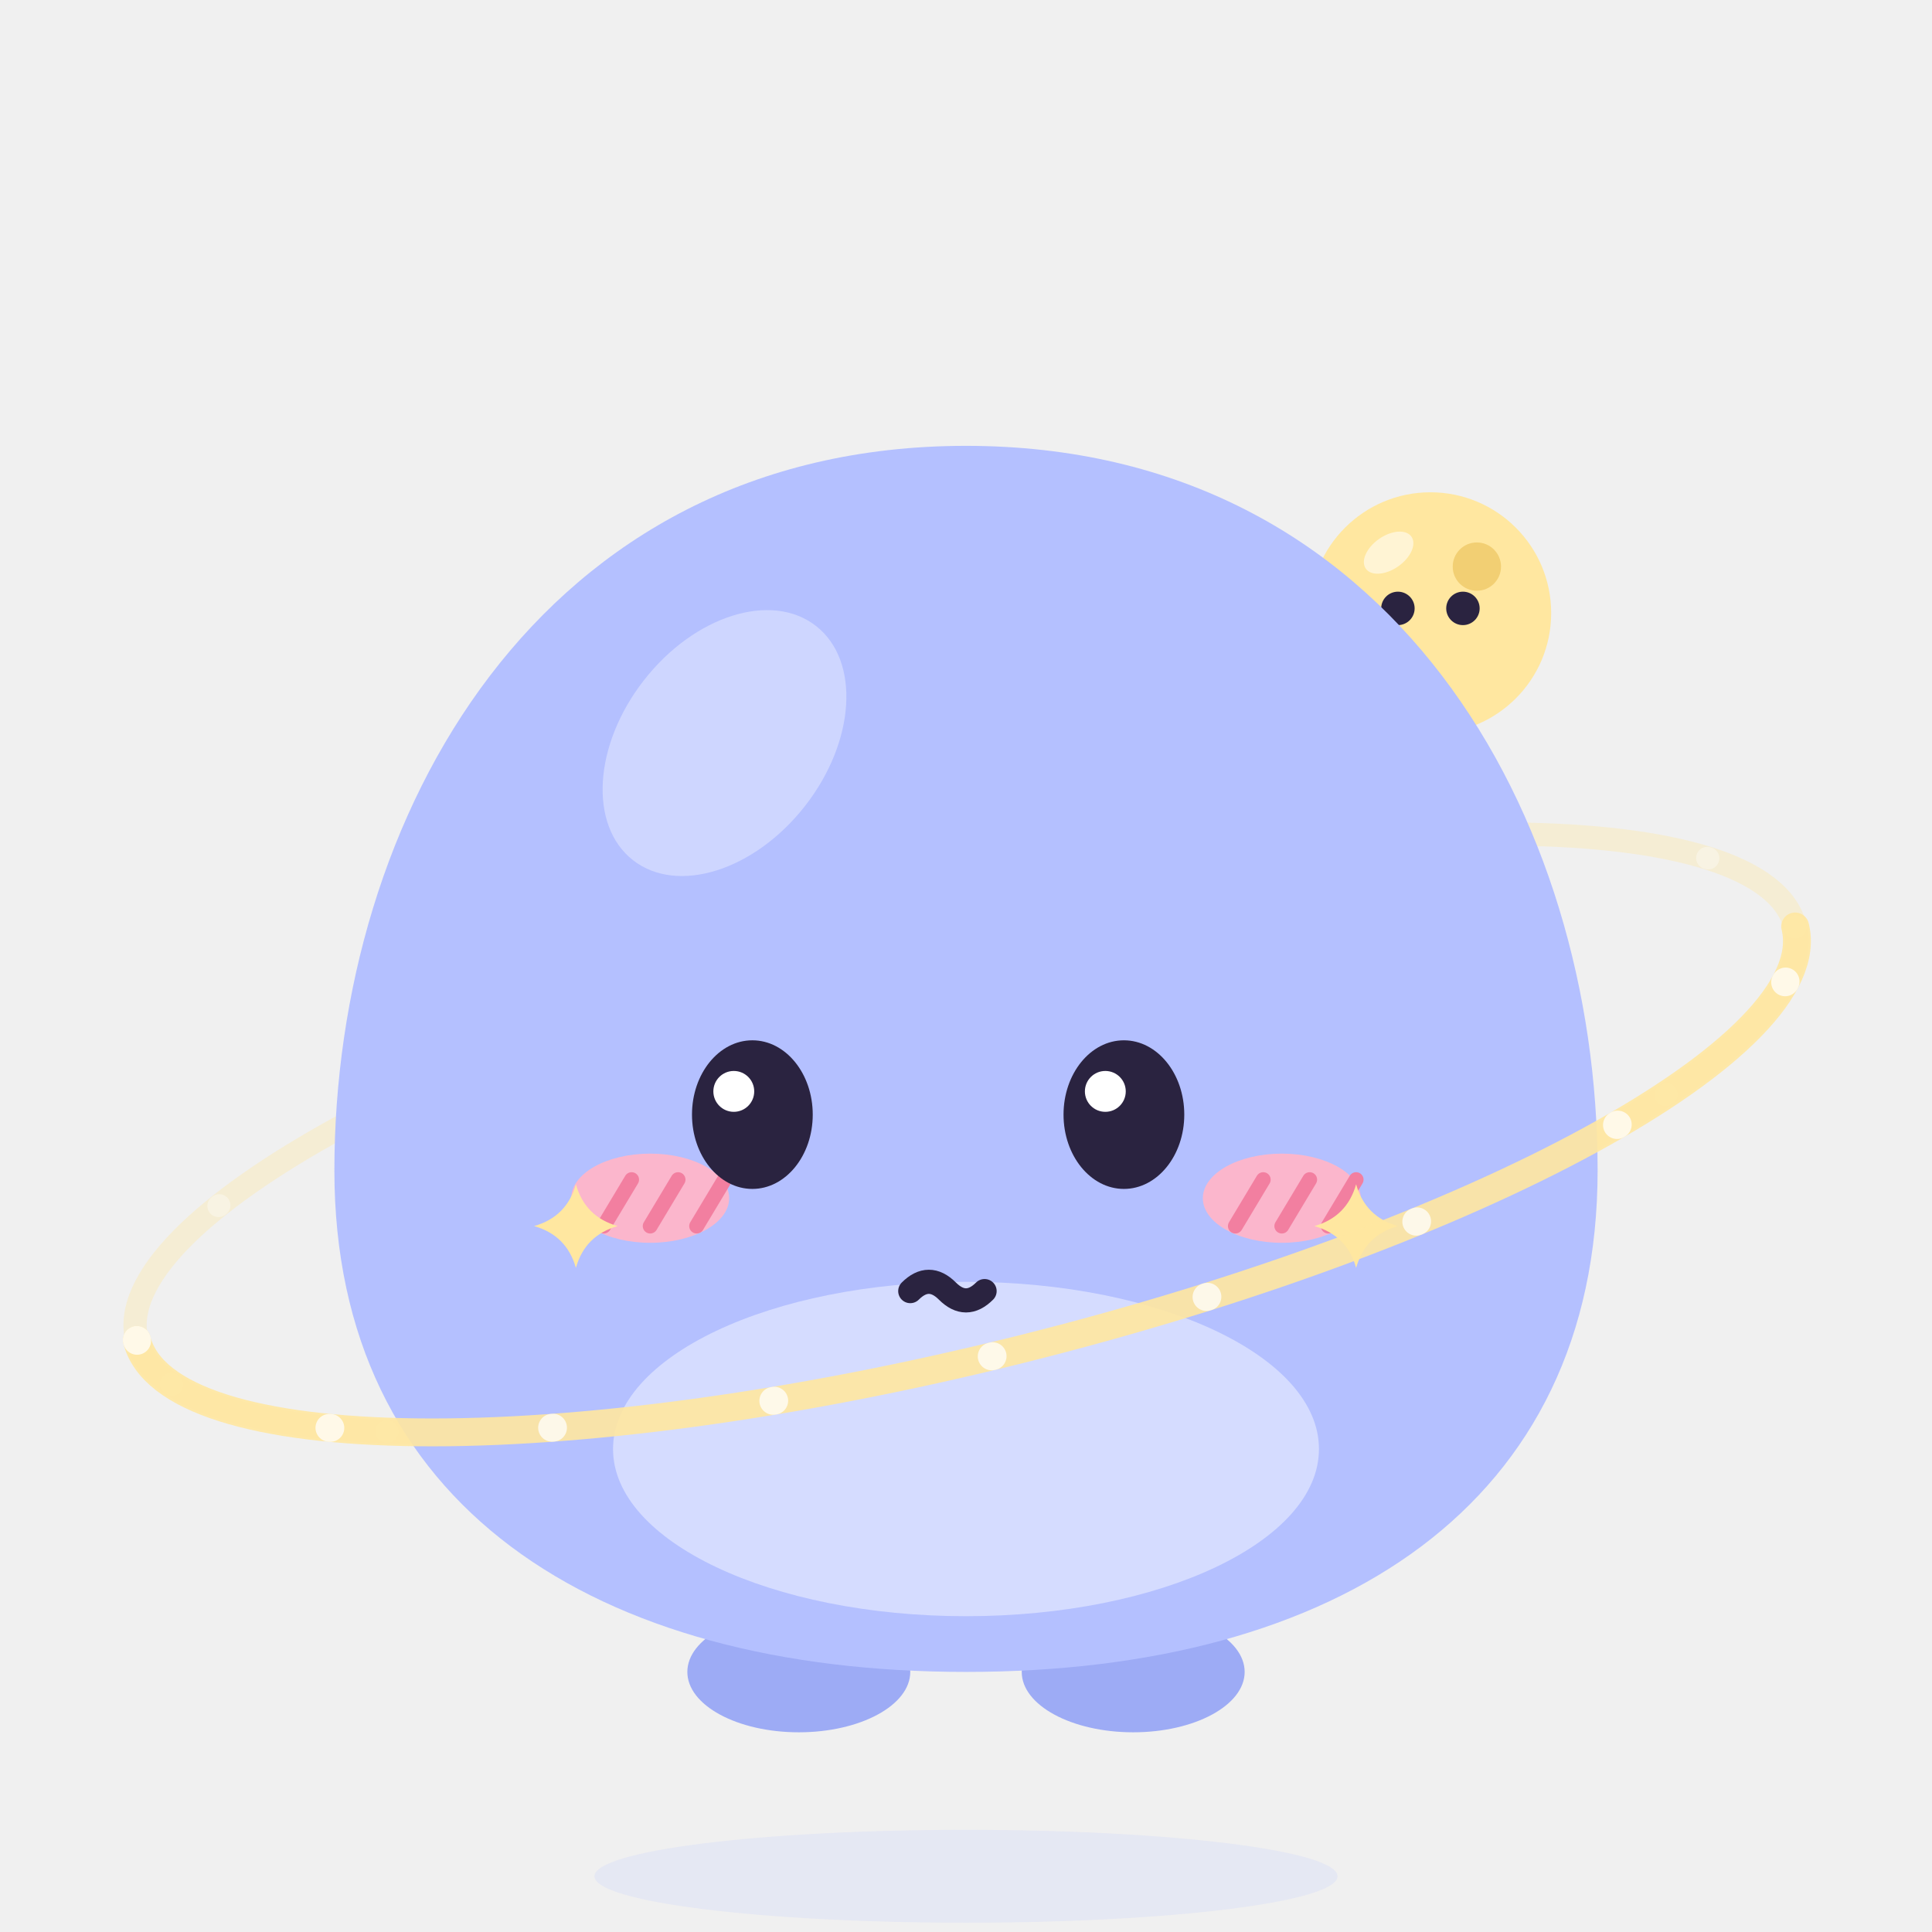
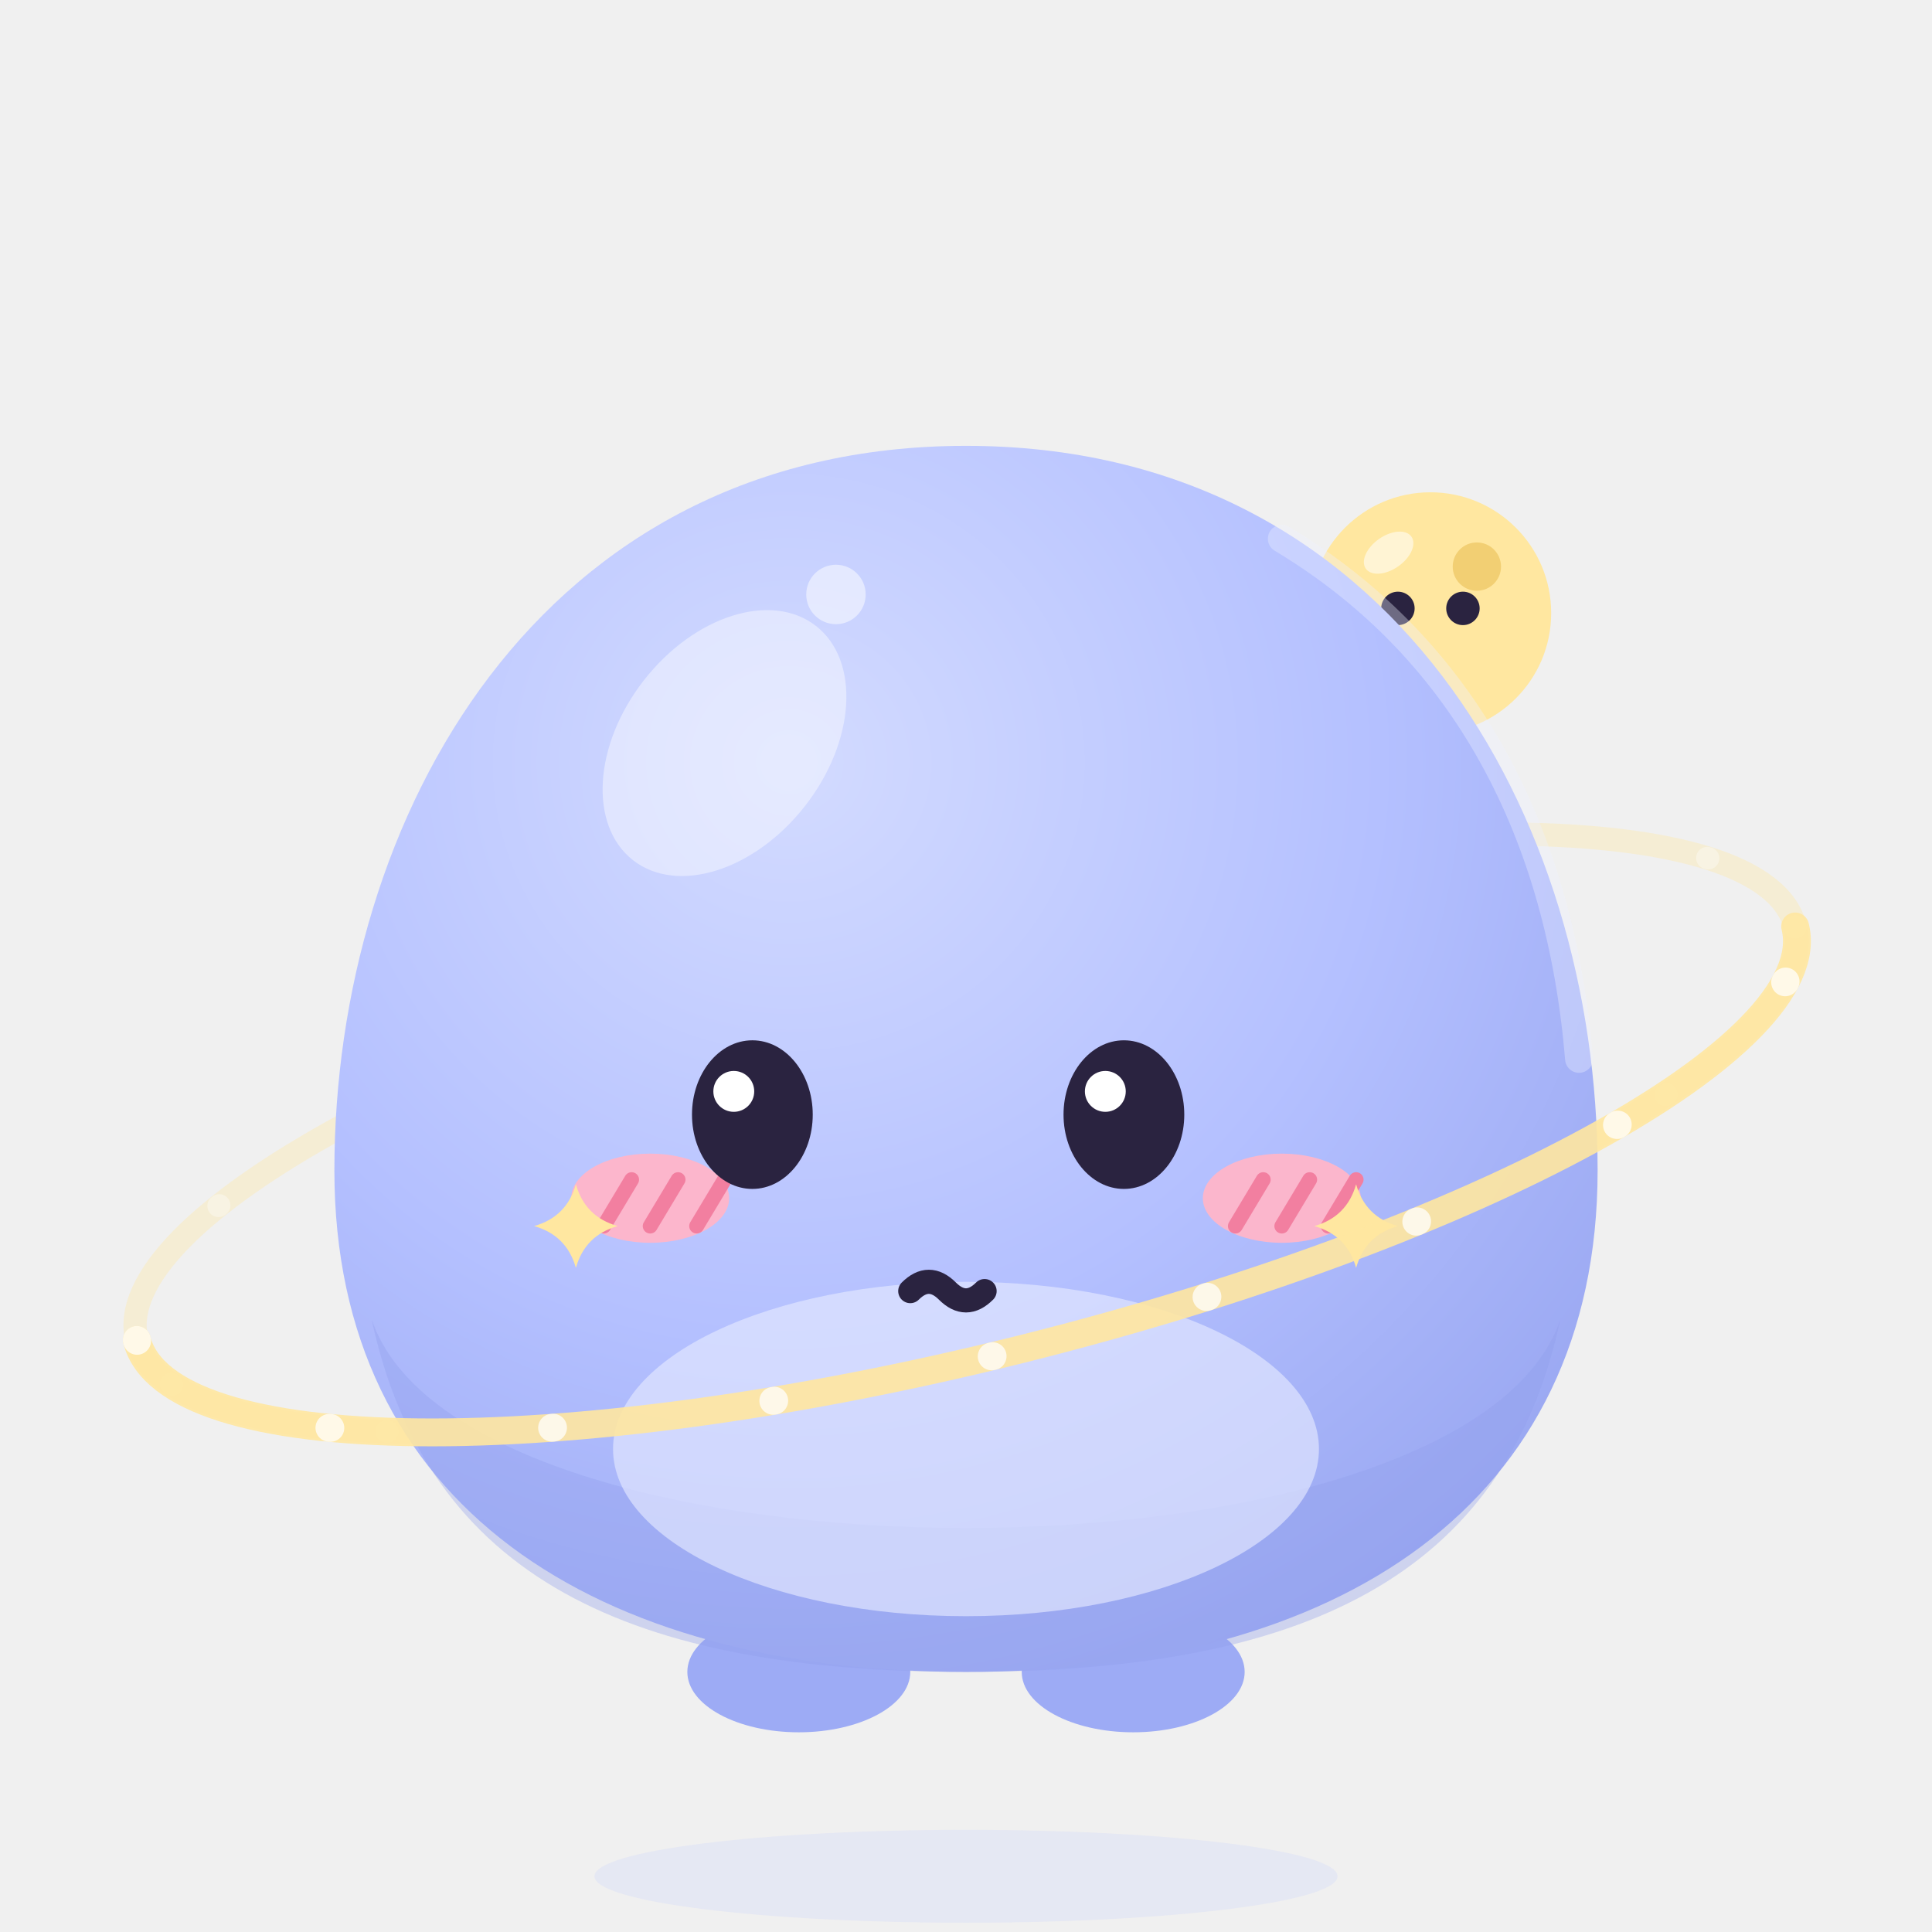
<svg xmlns="http://www.w3.org/2000/svg" width="416" height="416" viewBox="-4 24 208 208" role="img" aria-label="NIMI — shy" style="overflow: visible">
  <defs>
-     <radialGradient id="mg39">
+     <radialGradient id="mg40">
      <stop offset="0" stop-color="#FFE7A0" stop-opacity=".55" />
      <stop offset="1" stop-color="#FFE7A0" stop-opacity="0" />
+     </radialGradient>
+     <radialGradient id="mg40b" cx=".36" cy=".26" r=".85">
+       <stop offset="0" stop-color="#D3DBFF" />
+       <stop offset=".55" stop-color="#B4C0FF" />
+       <stop offset="1" stop-color="#97A5F0" />
    </radialGradient>
  </defs>
  <g transform="translate(100 226)">
    <g>
      <ellipse cx="0" cy="0" rx="40" ry="5" fill="#B4C0FF" opacity="0.18" />
    </g>
  </g>
  <g>
    <g>
      <g transform="rotate(-14 100 146)">
        <ellipse cx="100" cy="146" rx="92" ry="24" fill="none" stroke="#FFE7A0" stroke-width="2.5" opacity=".35" />
        <ellipse cx="100" cy="146" rx="92" ry="24" fill="none" stroke="#fff" stroke-width="2.4" stroke-linecap="round" stroke-dasharray="0.1 23.9" opacity=".35" />
      </g>
      <g transform="translate(150 90)">
        <g>
          <g>
            <circle cx="0" cy="0" r="13" fill="#FFE7A0" />
            <circle cx="5.0" cy="-5.0" r="2.6" fill="#F2CF73" />
            <circle cx="-6.0" cy="5.0" r="1.8" fill="#F2CF73" />
            <ellipse cx="-4.5" cy="-6.5" rx="3.0" ry="1.8" transform="rotate(-35 -4.5 -6.5)" fill="#fff" opacity=".55" />
            <circle cx="-3.5" cy="-0.5" r="1.8" fill="#2A2340" />
            <circle cx="3.5" cy="-0.5" r="1.8" fill="#2A2340" />
          </g>
        </g>
      </g>
    </g>
    <g>
      <g>
        <ellipse cx="82" cy="204" rx="12" ry="6.5" fill="#9DABF5" />
      </g>
      <g>
        <ellipse cx="118" cy="204" rx="12" ry="6.5" fill="#9DABF5" />
      </g>
-       <path d="M100 72 C146 72 168 112 168 150 C168 186 140 204 100 204 C60 204 32 186 32 150 C32 112 54 72 100 72 Z" fill="#B4C0FF" />
-       <ellipse cx="74" cy="104" rx="11" ry="16" transform="rotate(38 74 104)" fill="#fff" opacity=".35" />
-       <ellipse cx="100" cy="180" rx="38" ry="18" fill="#E3E8FF" opacity=".7" />
+       <path d="M100 72 C146 72 168 112 168 150 C168 186 140 204 100 204 C60 204 32 186 32 150 C32 112 54 72 100 72 Z" fill="url(#mg40b)" />
+       <path d="M36 166 C46 196 154 196 164 166 C158 194 136 204 100 204 C64 204 42 194 36 166 Z" fill="#8F9DEC" opacity=".35" />
+       <path d="M134 82 C154 94 164 114 166 138" fill="none" stroke="#EEF1FF" stroke-width="3" stroke-linecap="round" opacity=".35" />
+       <ellipse cx="74" cy="104" rx="11" ry="16" transform="rotate(38 74 104)" fill="#fff" opacity=".42" />
+       <circle cx="86" cy="88" r="3.2" fill="#fff" opacity=".5" />
+       <ellipse cx="100" cy="180" rx="38" ry="18" fill="#E3E8FF" opacity=".66" />
      <g>
        <g>
          <ellipse cx="66" cy="153" rx="8.5" ry="4.8" fill="#FFB6C9" opacity=".95" />
          <ellipse cx="134" cy="153" rx="8.5" ry="4.8" fill="#FFB6C9" opacity=".95" />
          <path d="M61 156 l3 -5 M66 156 l3 -5 M71 156 l3 -5" stroke="#F27FA0" stroke-width="1.6" stroke-linecap="round" />
          <path d="M129 156 l3 -5 M134 156 l3 -5 M139 156 l3 -5" stroke="#F27FA0" stroke-width="1.6" stroke-linecap="round" />
        </g>
        <path d="M58 151.5 Q58.99 155.01 62.5 156 Q58.99 156.99 58 160.5 Q57.01 156.99 53.5 156 Q57.01 155.01 58 151.5 Z" fill="#FFE7A0" />
        <path d="M142 151.5 Q142.99 155.01 146.5 156 Q142.99 156.99 142 160.5 Q141.01 156.99 137.5 156 Q141.01 155.01 142 151.5 Z" fill="#FFE7A0" />
        <g>
-           <ellipse cx="77" cy="144" rx="6.5" ry="8" fill="#2A2340" />
-           <circle cx="75" cy="141.5" r="2.2" fill="#fff" />
-           <ellipse cx="117" cy="144" rx="6.5" ry="8" fill="#2A2340" />
-           <circle cx="115" cy="141.5" r="2.2" fill="#fff" />
+           <g>
+             <ellipse cx="77" cy="144" rx="6.5" ry="8" fill="#2A2340" />
+             <circle cx="75" cy="141.5" r="2.2" fill="#fff" />
+             <ellipse cx="117" cy="144" rx="6.5" ry="8" fill="#2A2340" />
+             <circle cx="115" cy="141.5" r="2.2" fill="#fff" />
+           </g>
        </g>
-         <path d="M94 163 q2 -2 4 0 t4 0" fill="none" stroke="#2A2340" stroke-width="2.6" stroke-linecap="round" />
+         <g>
+           <path d="M94 163 q2 -2 4 0 t4 0" fill="none" stroke="#2A2340" stroke-width="2.6" stroke-linecap="round" />
+         </g>
      </g>
    </g>
    <g>
      <g transform="rotate(-14 100 146)">
        <path d="M8 146 A92 24 0 0 0 192 146" fill="none" stroke="#FFE7A0" stroke-width="3" opacity=".9" stroke-linecap="round" />
        <path d="M8 146 A92 24 0 0 0 192 146" fill="none" stroke="#fff" stroke-width="3" stroke-linecap="round" stroke-dasharray="0.1 23.9" opacity=".75" />
      </g>
    </g>
  </g>
</svg>
